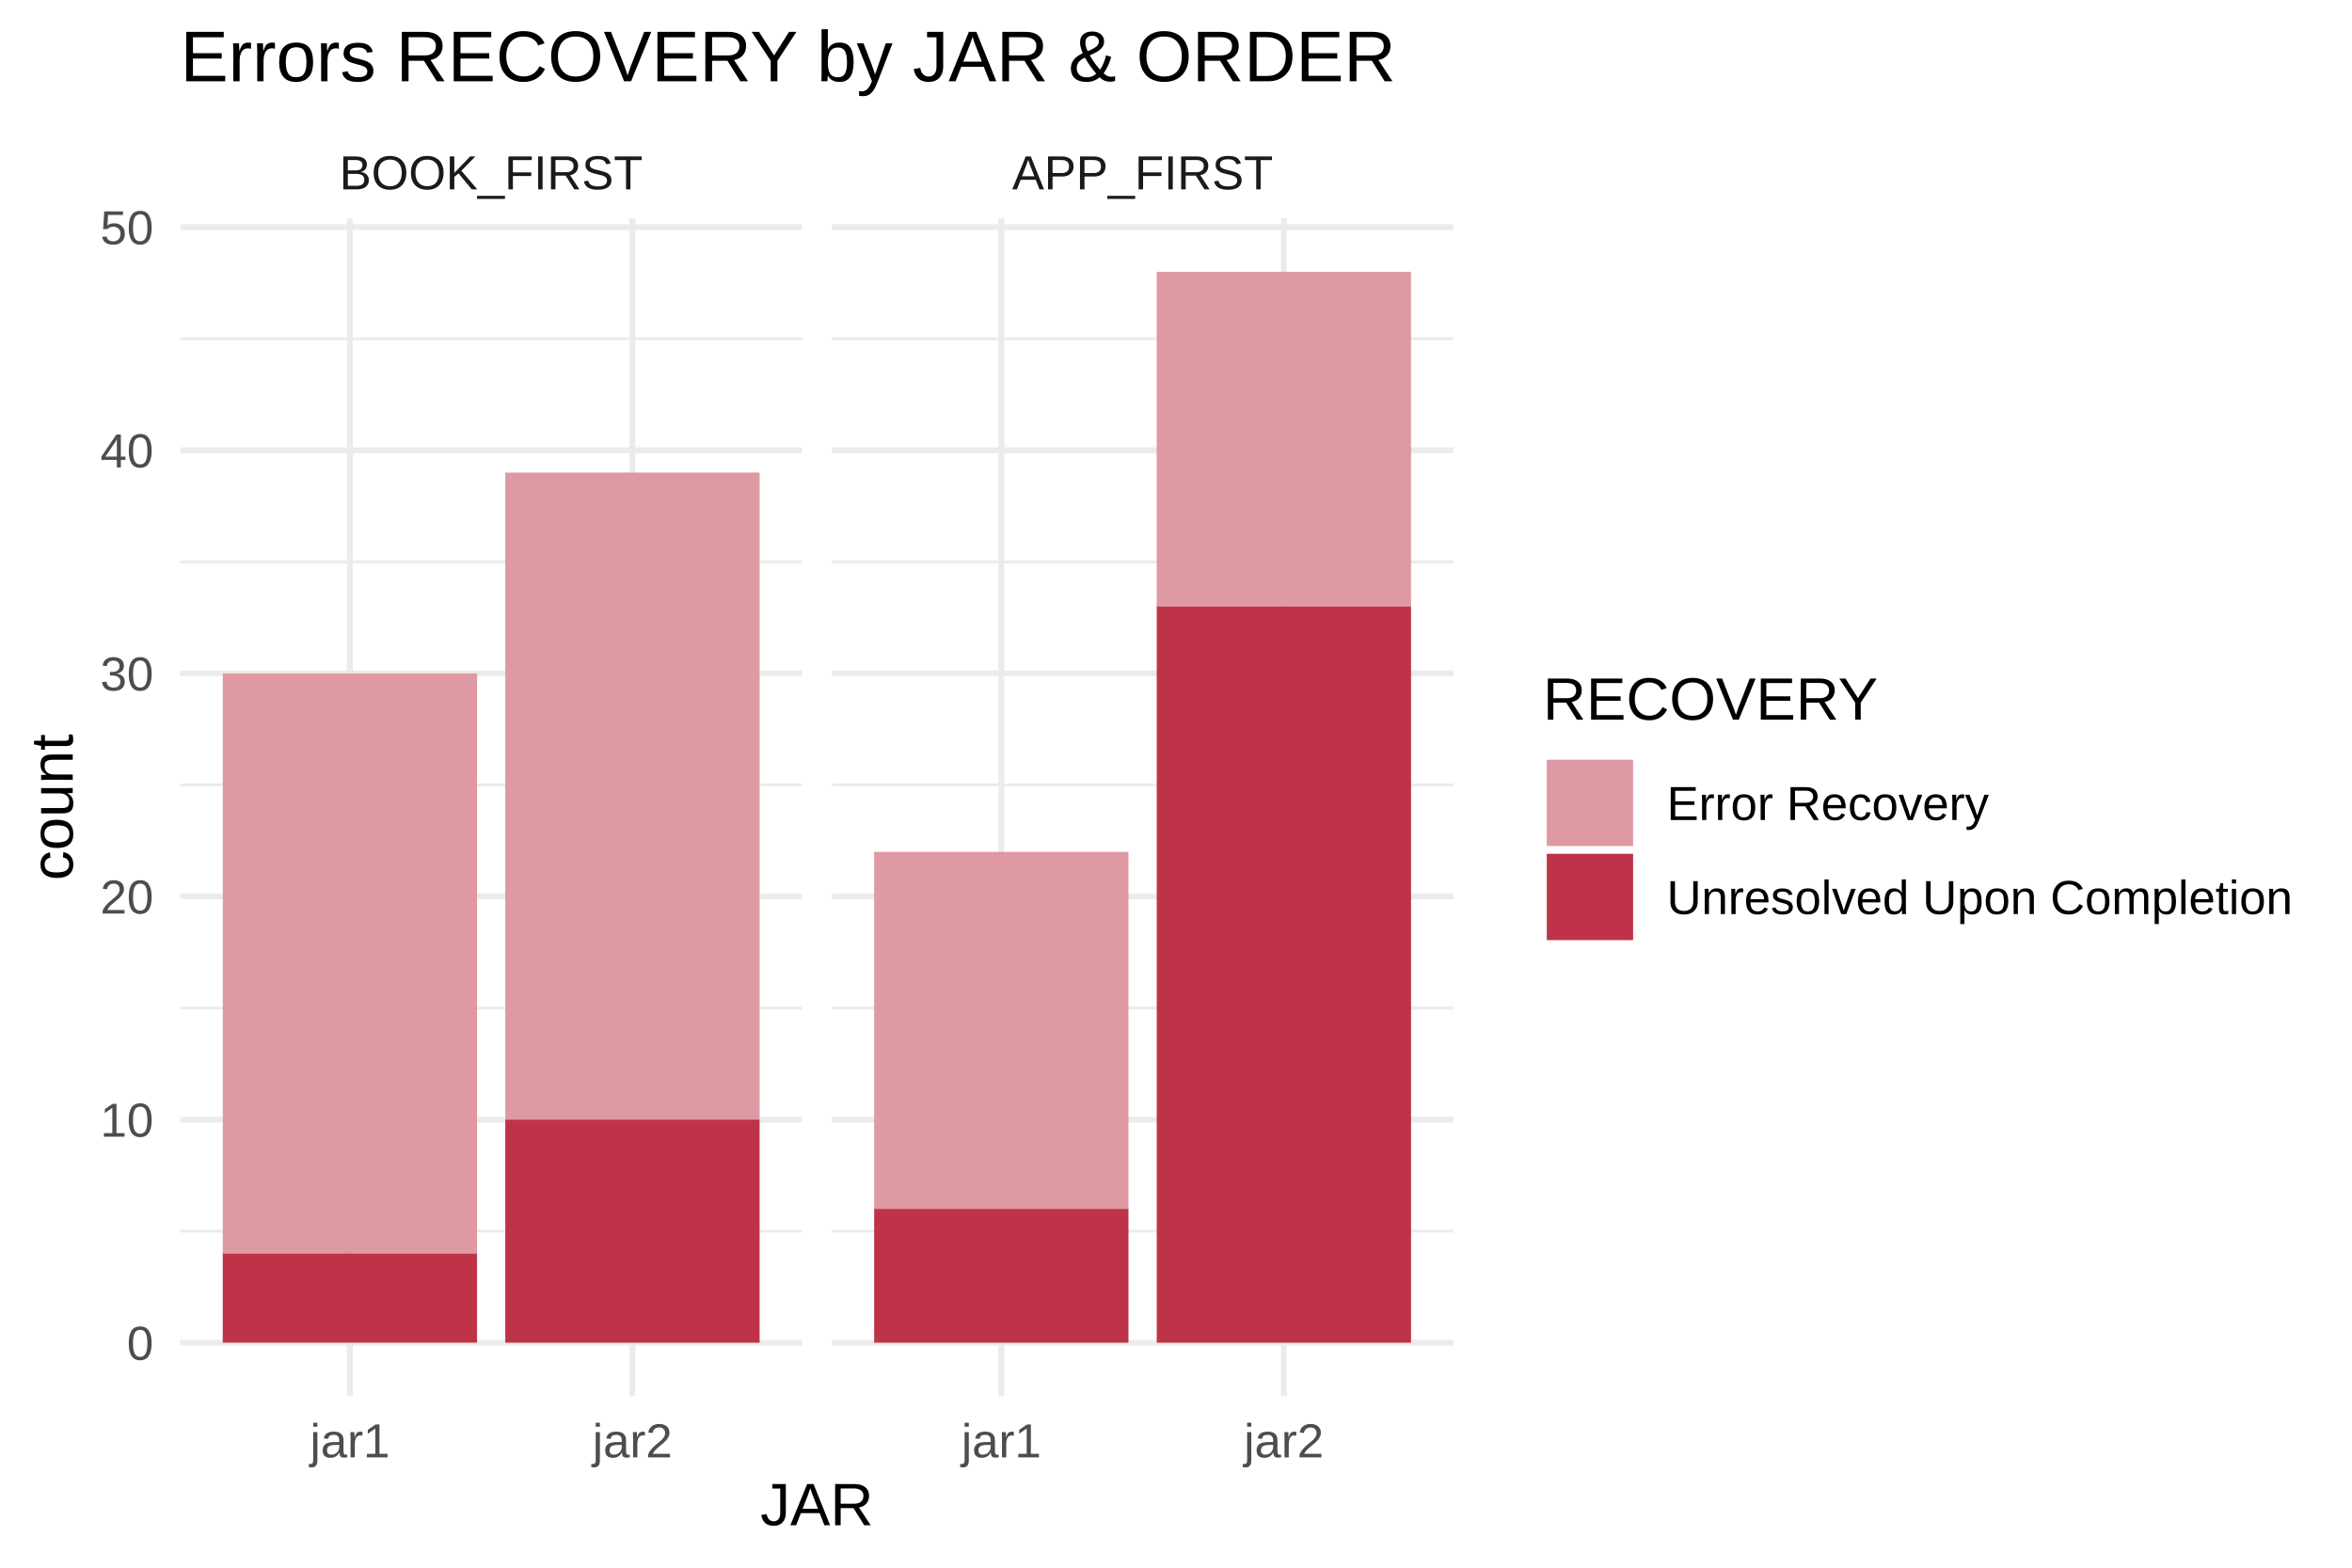
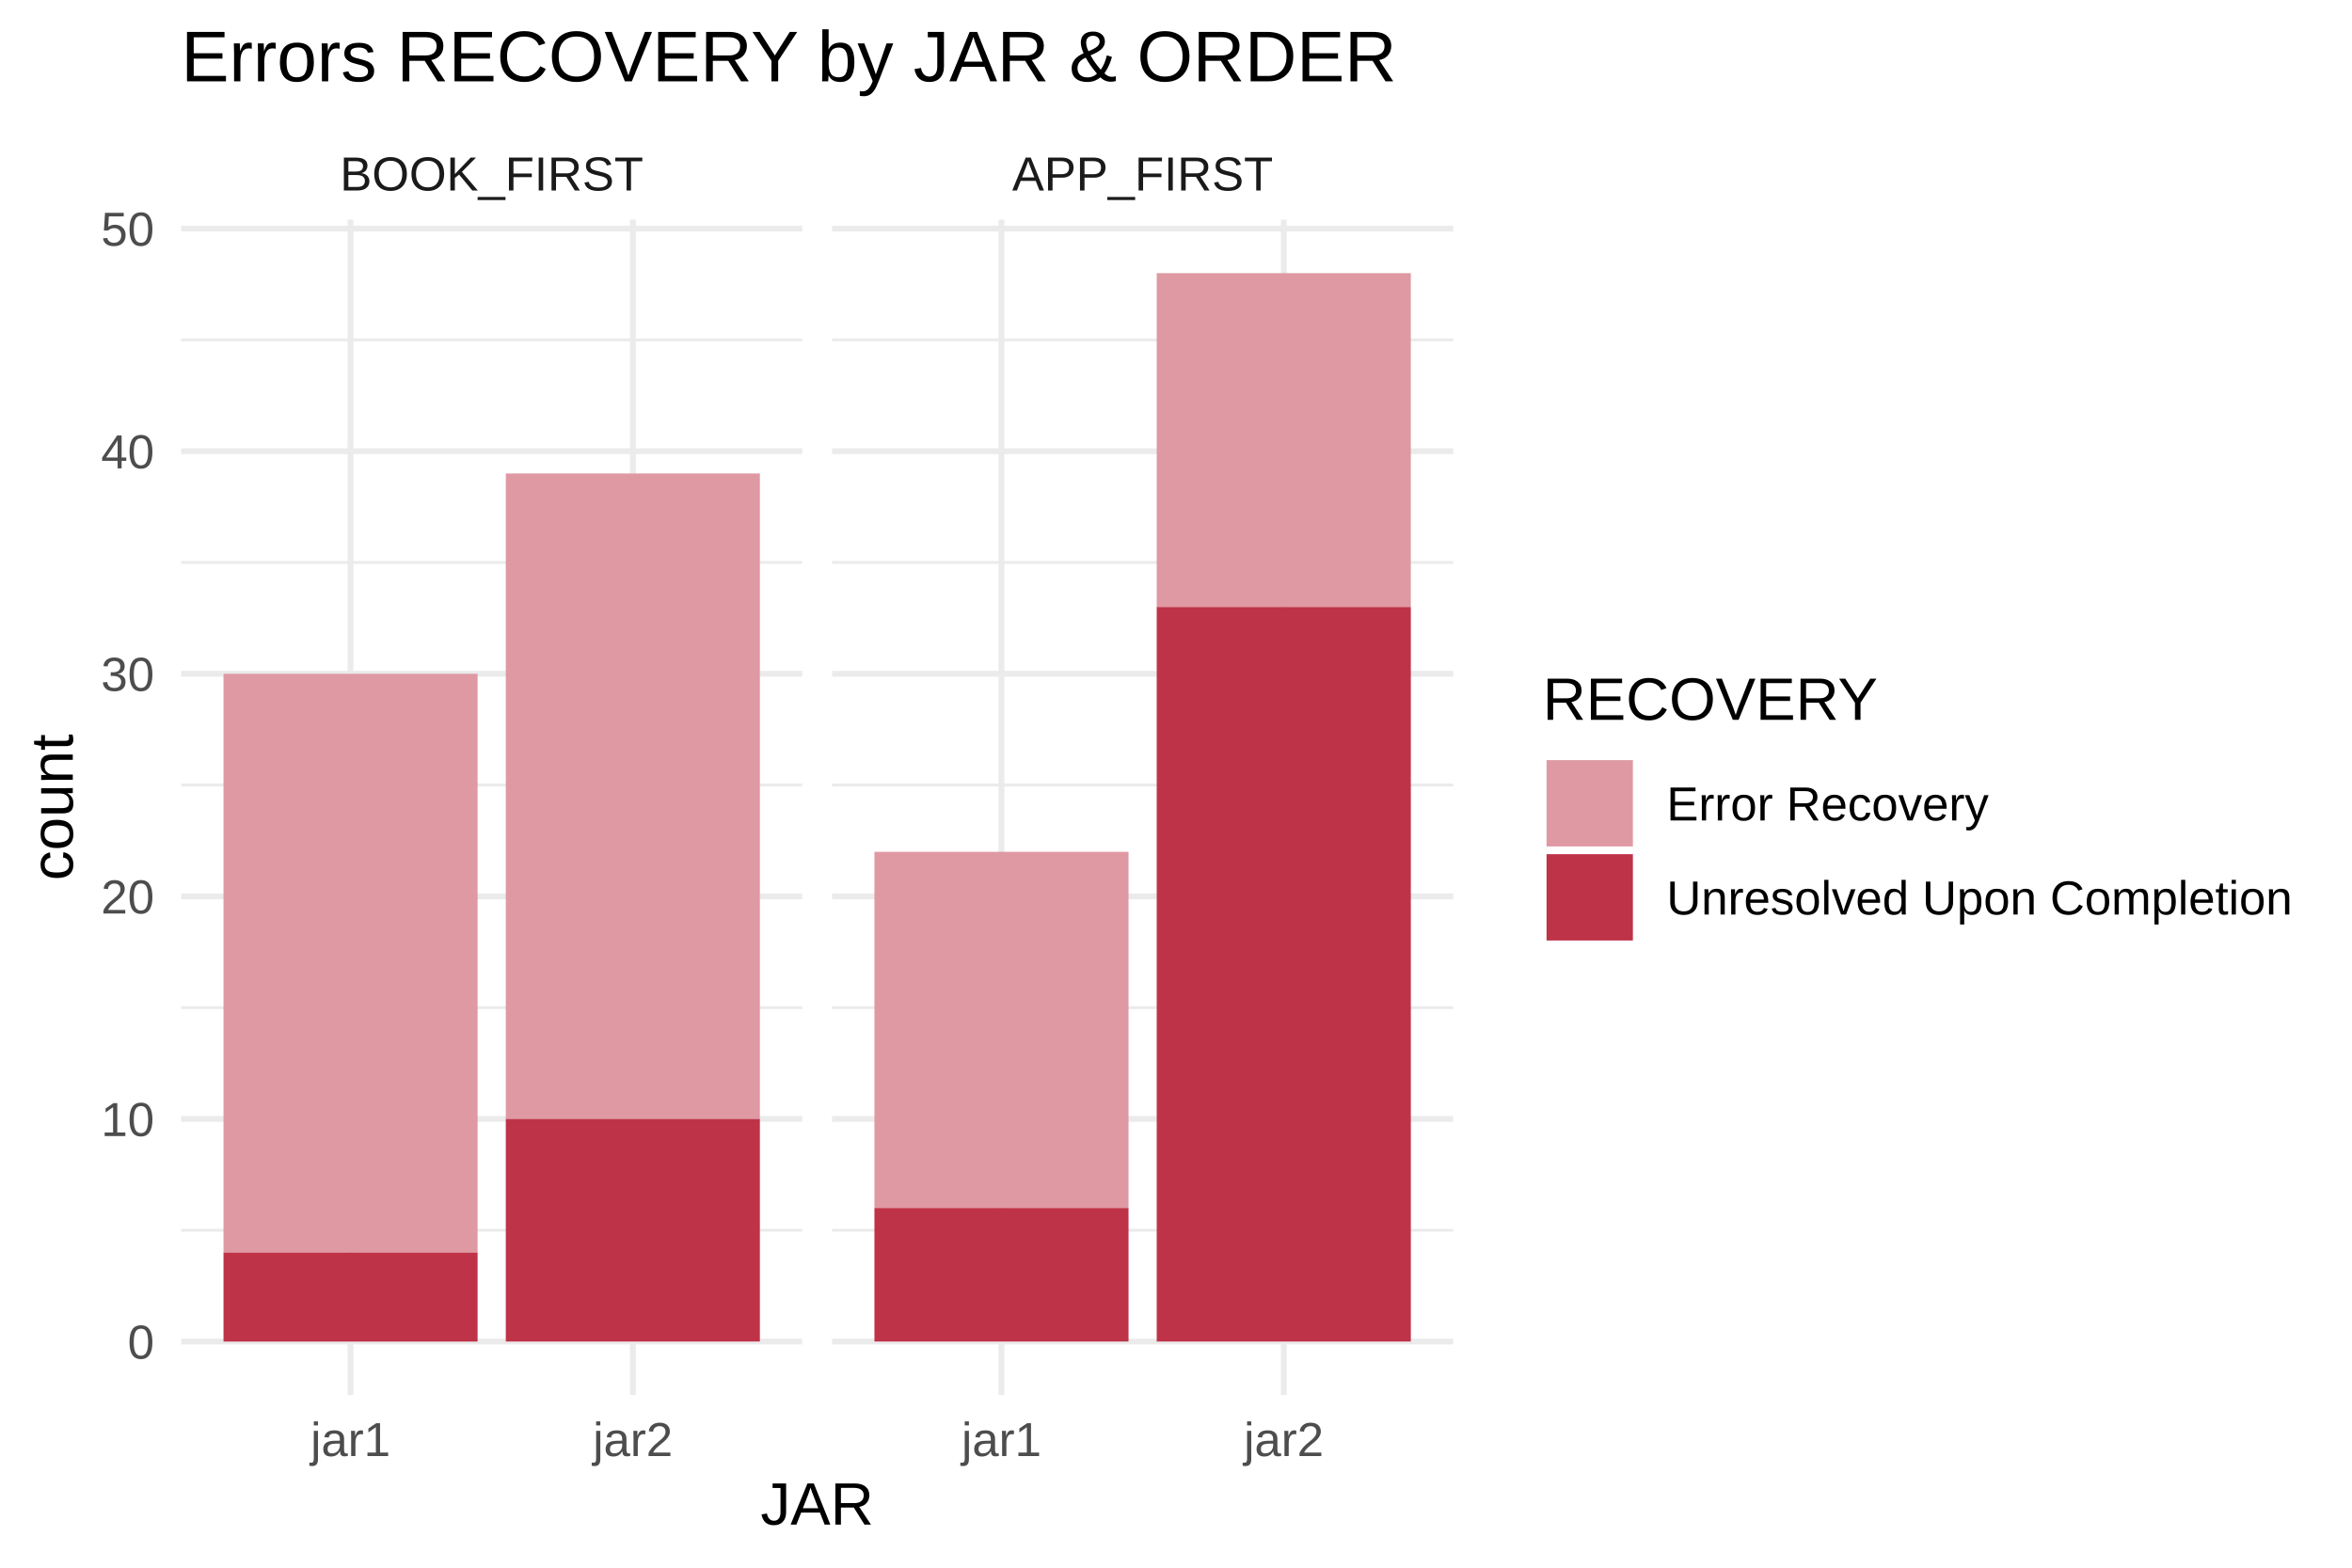
- <svg xmlns="http://www.w3.org/2000/svg" width="432.00pt" height="288.00pt" viewBox="0 0 432.00 288.00">
-   <g class="svglite">
-     <defs>
-       <style type="text/css">
+ <svg xmlns="http://www.w3.org/2000/svg" class="svglite" width="432.00pt" height="288.00pt" viewBox="0 0 432.00 288.00">
+   <defs>
+     <style type="text/css">
    .svglite line, .svglite polyline, .svglite polygon, .svglite path, .svglite rect, .svglite circle {
      fill: none;
      stroke: #000000;
      stroke-linecap: round;
      stroke-linejoin: round;
      stroke-miterlimit: 10.00;
    }
    .svglite text {
      white-space: pre;
    }
-     .svglite g.glyphgroup path {
-       fill: inherit;
-       stroke: none;
-     }
  </style>
-     </defs>
-     <rect width="100%" height="100%" style="stroke: none; fill: none;" />
-     <defs>
-       <clipPath id="cpMC4wMHw0MzIuMDB8MC4wMHwyODguMDA=">
-         <rect x="0.00" y="0.00" width="432.00" height="288.00" />
-       </clipPath>
-     </defs>
-     <g clip-path="url(#cpMC4wMHw0MzIuMDB8MC4wMHwyODguMDA=)">
+   </defs>
+   <rect width="100%" height="100%" style="stroke: none; fill: none;" />
+   <defs>
+     <clipPath id="cpMC4wMHw0MzIuMDB8MC4wMHwyODguMDA=">
+       <rect x="0.00" y="0.00" width="432.00" height="288.00" />
+     </clipPath>
+   </defs>
+   <g clip-path="url(#cpMC4wMHw0MzIuMDB8MC4wMHwyODguMDA=)">
</g>
-     <defs>
-       <clipPath id="cpMzMuMTN8MTQ3LjMwfDQwLjA5fDI1Ni41MA==">
-         <rect x="33.13" y="40.09" width="114.17" height="216.41" />
-       </clipPath>
-     </defs>
-     <g clip-path="url(#cpMzMuMTN8MTQ3LjMwfDQwLjA5fDI1Ni41MA==)">
-       <polyline points="33.13,226.17 147.30,226.17 " style="stroke-width: 0.53; stroke: #EBEBEB; stroke-linecap: butt;" />
-       <polyline points="33.13,185.19 147.30,185.19 " style="stroke-width: 0.53; stroke: #EBEBEB; stroke-linecap: butt;" />
-       <polyline points="33.13,144.20 147.30,144.20 " style="stroke-width: 0.53; stroke: #EBEBEB; stroke-linecap: butt;" />
-       <polyline points="33.13,103.21 147.30,103.21 " style="stroke-width: 0.53; stroke: #EBEBEB; stroke-linecap: butt;" />
-       <polyline points="33.13,62.23 147.30,62.23 " style="stroke-width: 0.53; stroke: #EBEBEB; stroke-linecap: butt;" />
-       <polyline points="33.13,246.67 147.30,246.67 " style="stroke-width: 1.07; stroke: #EBEBEB; stroke-linecap: butt;" />
-       <polyline points="33.13,205.68 147.30,205.68 " style="stroke-width: 1.07; stroke: #EBEBEB; stroke-linecap: butt;" />
-       <polyline points="33.13,164.69 147.30,164.69 " style="stroke-width: 1.07; stroke: #EBEBEB; stroke-linecap: butt;" />
-       <polyline points="33.13,123.71 147.30,123.71 " style="stroke-width: 1.07; stroke: #EBEBEB; stroke-linecap: butt;" />
-       <polyline points="33.13,82.72 147.30,82.72 " style="stroke-width: 1.07; stroke: #EBEBEB; stroke-linecap: butt;" />
-       <polyline points="33.13,41.73 147.30,41.73 " style="stroke-width: 1.07; stroke: #EBEBEB; stroke-linecap: butt;" />
-       <polyline points="64.27,256.50 64.27,40.09 " style="stroke-width: 1.07; stroke: #EBEBEB; stroke-linecap: butt;" />
-       <polyline points="116.16,256.50 116.16,40.09 " style="stroke-width: 1.07; stroke: #EBEBEB; stroke-linecap: butt;" />
-       <rect x="40.91" y="123.71" width="46.71" height="106.56" style="stroke-width: 1.07; stroke: none; stroke-linecap: butt; stroke-linejoin: miter; fill: #DF99A3;" />
-       <rect x="40.91" y="230.27" width="46.71" height="16.39" style="stroke-width: 1.07; stroke: none; stroke-linecap: butt; stroke-linejoin: miter; fill: #BE3348;" />
-       <rect x="92.81" y="86.82" width="46.71" height="118.86" style="stroke-width: 1.07; stroke: none; stroke-linecap: butt; stroke-linejoin: miter; fill: #DF99A3;" />
-       <rect x="92.81" y="205.68" width="46.71" height="40.99" style="stroke-width: 1.07; stroke: none; stroke-linecap: butt; stroke-linejoin: miter; fill: #BE3348;" />
-     </g>
-     <g clip-path="url(#cpMC4wMHw0MzIuMDB8MC4wMHwyODguMDA=)">
+   <defs>
+     <clipPath id="cpMzMuMjd8MTQ3LjM1fDQwLjM2fDI1Ni4yNw==">
+       <rect x="33.27" y="40.36" width="114.08" height="215.90" />
+     </clipPath>
+   </defs>
+   <g clip-path="url(#cpMzMuMjd8MTQ3LjM1fDQwLjM2fDI1Ni4yNw==)">
+     <polyline points="33.27,226.01 147.35,226.01 " style="stroke-width: 0.53; stroke: #EBEBEB; stroke-linecap: butt;" />
+     <polyline points="33.27,185.12 147.35,185.12 " style="stroke-width: 0.53; stroke: #EBEBEB; stroke-linecap: butt;" />
+     <polyline points="33.27,144.22 147.35,144.22 " style="stroke-width: 0.53; stroke: #EBEBEB; stroke-linecap: butt;" />
+     <polyline points="33.27,103.33 147.35,103.33 " style="stroke-width: 0.53; stroke: #EBEBEB; stroke-linecap: butt;" />
+     <polyline points="33.27,62.44 147.35,62.44 " style="stroke-width: 0.53; stroke: #EBEBEB; stroke-linecap: butt;" />
+     <polyline points="33.27,246.45 147.35,246.45 " style="stroke-width: 1.07; stroke: #EBEBEB; stroke-linecap: butt;" />
+     <polyline points="33.27,205.56 147.35,205.56 " style="stroke-width: 1.07; stroke: #EBEBEB; stroke-linecap: butt;" />
+     <polyline points="33.27,164.67 147.35,164.67 " style="stroke-width: 1.07; stroke: #EBEBEB; stroke-linecap: butt;" />
+     <polyline points="33.27,123.78 147.35,123.78 " style="stroke-width: 1.07; stroke: #EBEBEB; stroke-linecap: butt;" />
+     <polyline points="33.27,82.89 147.35,82.89 " style="stroke-width: 1.07; stroke: #EBEBEB; stroke-linecap: butt;" />
+     <polyline points="33.27,42.00 147.35,42.00 " style="stroke-width: 1.07; stroke: #EBEBEB; stroke-linecap: butt;" />
+     <polyline points="64.38,256.27 64.38,40.36 " style="stroke-width: 1.07; stroke: #EBEBEB; stroke-linecap: butt;" />
+     <polyline points="116.24,256.27 116.24,40.36 " style="stroke-width: 1.07; stroke: #EBEBEB; stroke-linecap: butt;" />
+     <rect x="41.05" y="123.78" width="46.67" height="106.32" style="stroke-width: 1.07; stroke: none; stroke-linecap: butt; stroke-linejoin: miter; fill: #DF99A3;" />
+     <rect x="41.05" y="230.10" width="46.67" height="16.36" style="stroke-width: 1.07; stroke: none; stroke-linecap: butt; stroke-linejoin: miter; fill: #BE3348;" />
+     <rect x="92.90" y="86.98" width="46.67" height="118.58" style="stroke-width: 1.07; stroke: none; stroke-linecap: butt; stroke-linejoin: miter; fill: #DF99A3;" />
+     <rect x="92.90" y="205.56" width="46.67" height="40.89" style="stroke-width: 1.07; stroke: none; stroke-linecap: butt; stroke-linejoin: miter; fill: #BE3348;" />
+   </g>
+   <g clip-path="url(#cpMC4wMHw0MzIuMDB8MC4wMHwyODguMDA=)">
</g>
-     <defs>
-       <clipPath id="cpMTUyLjc4fDI2Ni45NXw0MC4wOXwyNTYuNTA=">
-         <rect x="152.78" y="40.09" width="114.17" height="216.41" />
-       </clipPath>
-     </defs>
-     <g clip-path="url(#cpMTUyLjc4fDI2Ni45NXw0MC4wOXwyNTYuNTA=)">
-       <polyline points="152.78,226.17 266.95,226.17 " style="stroke-width: 0.53; stroke: #EBEBEB; stroke-linecap: butt;" />
-       <polyline points="152.78,185.19 266.95,185.19 " style="stroke-width: 0.53; stroke: #EBEBEB; stroke-linecap: butt;" />
-       <polyline points="152.78,144.20 266.95,144.20 " style="stroke-width: 0.53; stroke: #EBEBEB; stroke-linecap: butt;" />
-       <polyline points="152.78,103.21 266.95,103.21 " style="stroke-width: 0.53; stroke: #EBEBEB; stroke-linecap: butt;" />
-       <polyline points="152.78,62.23 266.95,62.23 " style="stroke-width: 0.53; stroke: #EBEBEB; stroke-linecap: butt;" />
-       <polyline points="152.78,246.67 266.95,246.67 " style="stroke-width: 1.07; stroke: #EBEBEB; stroke-linecap: butt;" />
-       <polyline points="152.78,205.68 266.95,205.68 " style="stroke-width: 1.07; stroke: #EBEBEB; stroke-linecap: butt;" />
-       <polyline points="152.78,164.69 266.95,164.69 " style="stroke-width: 1.07; stroke: #EBEBEB; stroke-linecap: butt;" />
-       <polyline points="152.78,123.71 266.95,123.71 " style="stroke-width: 1.07; stroke: #EBEBEB; stroke-linecap: butt;" />
-       <polyline points="152.78,82.72 266.95,82.72 " style="stroke-width: 1.07; stroke: #EBEBEB; stroke-linecap: butt;" />
-       <polyline points="152.78,41.73 266.95,41.73 " style="stroke-width: 1.07; stroke: #EBEBEB; stroke-linecap: butt;" />
-       <polyline points="183.92,256.50 183.92,40.09 " style="stroke-width: 1.07; stroke: #EBEBEB; stroke-linecap: butt;" />
-       <polyline points="235.81,256.50 235.81,40.09 " style="stroke-width: 1.07; stroke: #EBEBEB; stroke-linecap: butt;" />
-       <rect x="160.56" y="156.50" width="46.71" height="65.58" style="stroke-width: 1.07; stroke: none; stroke-linecap: butt; stroke-linejoin: miter; fill: #DF99A3;" />
-       <rect x="160.56" y="222.08" width="46.71" height="24.59" style="stroke-width: 1.07; stroke: none; stroke-linecap: butt; stroke-linejoin: miter; fill: #BE3348;" />
-       <rect x="212.46" y="49.93" width="46.71" height="61.48" style="stroke-width: 1.07; stroke: none; stroke-linecap: butt; stroke-linejoin: miter; fill: #DF99A3;" />
-       <rect x="212.46" y="111.41" width="46.71" height="135.26" style="stroke-width: 1.07; stroke: none; stroke-linecap: butt; stroke-linejoin: miter; fill: #BE3348;" />
-     </g>
-     <g clip-path="url(#cpMC4wMHw0MzIuMDB8MC4wMHwyODguMDA=)">
+   <defs>
+     <clipPath id="cpMTUyLjgzfDI2Ni45MXw0MC4zNnwyNTYuMjc=">
+       <rect x="152.83" y="40.36" width="114.08" height="215.90" />
+     </clipPath>
+   </defs>
+   <g clip-path="url(#cpMTUyLjgzfDI2Ni45MXw0MC4zNnwyNTYuMjc=)">
+     <polyline points="152.83,226.01 266.91,226.01 " style="stroke-width: 0.53; stroke: #EBEBEB; stroke-linecap: butt;" />
+     <polyline points="152.83,185.12 266.91,185.12 " style="stroke-width: 0.53; stroke: #EBEBEB; stroke-linecap: butt;" />
+     <polyline points="152.83,144.22 266.91,144.22 " style="stroke-width: 0.53; stroke: #EBEBEB; stroke-linecap: butt;" />
+     <polyline points="152.83,103.33 266.91,103.33 " style="stroke-width: 0.53; stroke: #EBEBEB; stroke-linecap: butt;" />
+     <polyline points="152.83,62.44 266.91,62.44 " style="stroke-width: 0.53; stroke: #EBEBEB; stroke-linecap: butt;" />
+     <polyline points="152.83,246.45 266.91,246.45 " style="stroke-width: 1.07; stroke: #EBEBEB; stroke-linecap: butt;" />
+     <polyline points="152.83,205.56 266.91,205.56 " style="stroke-width: 1.07; stroke: #EBEBEB; stroke-linecap: butt;" />
+     <polyline points="152.83,164.67 266.91,164.67 " style="stroke-width: 1.07; stroke: #EBEBEB; stroke-linecap: butt;" />
+     <polyline points="152.83,123.78 266.91,123.78 " style="stroke-width: 1.07; stroke: #EBEBEB; stroke-linecap: butt;" />
+     <polyline points="152.83,82.89 266.91,82.89 " style="stroke-width: 1.07; stroke: #EBEBEB; stroke-linecap: butt;" />
+     <polyline points="152.83,42.00 266.91,42.00 " style="stroke-width: 1.07; stroke: #EBEBEB; stroke-linecap: butt;" />
+     <polyline points="183.94,256.27 183.94,40.36 " style="stroke-width: 1.07; stroke: #EBEBEB; stroke-linecap: butt;" />
+     <polyline points="235.80,256.27 235.80,40.36 " style="stroke-width: 1.07; stroke: #EBEBEB; stroke-linecap: butt;" />
+     <rect x="160.61" y="156.49" width="46.67" height="65.43" style="stroke-width: 1.07; stroke: none; stroke-linecap: butt; stroke-linejoin: miter; fill: #DF99A3;" />
+     <rect x="160.61" y="221.92" width="46.67" height="24.53" style="stroke-width: 1.07; stroke: none; stroke-linecap: butt; stroke-linejoin: miter; fill: #BE3348;" />
+     <rect x="212.46" y="50.18" width="46.67" height="61.34" style="stroke-width: 1.07; stroke: none; stroke-linecap: butt; stroke-linejoin: miter; fill: #DF99A3;" />
+     <rect x="212.46" y="111.51" width="46.67" height="134.94" style="stroke-width: 1.07; stroke: none; stroke-linecap: butt; stroke-linejoin: miter; fill: #BE3348;" />
+   </g>
+   <g clip-path="url(#cpMC4wMHw0MzIuMDB8MC4wMHwyODguMDA=)">
</g>
-     <defs>
-       <clipPath id="cpMzMuMTN8MTQ3LjMwfDIzLjE4fDQwLjA5">
-         <rect x="33.13" y="23.18" width="114.17" height="16.92" />
-       </clipPath>
-     </defs>
-     <g clip-path="url(#cpMzMuMTN8MTQ3LjMwfDIzLjE4fDQwLjA5)">
-       <text x="90.21" y="34.79" text-anchor="middle" style="font-size: 8.80px;fill: #1A1A1A; font-family: &quot;Arial&quot;;" textLength="55.75px" lengthAdjust="spacingAndGlyphs">BOOK_FIRST</text>
-     </g>
-     <g clip-path="url(#cpMC4wMHw0MzIuMDB8MC4wMHwyODguMDA=)">
+   <defs>
+     <clipPath id="cpMzMuMjd8MTQ3LjM1fDIzLjM0fDQwLjM2">
+       <rect x="33.27" y="23.34" width="114.08" height="17.03" />
+     </clipPath>
+   </defs>
+   <g clip-path="url(#cpMzMuMjd8MTQ3LjM1fDIzLjM0fDQwLjM2)">
+     <text x="90.31" y="35.00" text-anchor="middle" style="font-size: 8.80px;fill: #1A1A1A; font-family: &quot;Arial&quot;;" textLength="55.71px" lengthAdjust="spacingAndGlyphs">BOOK_FIRST</text>
+   </g>
+   <g clip-path="url(#cpMC4wMHw0MzIuMDB8MC4wMHwyODguMDA=)">
</g>
-     <defs>
-       <clipPath id="cpMTUyLjc4fDI2Ni45NXwyMy4xOHw0MC4wOQ==">
-         <rect x="152.78" y="23.18" width="114.17" height="16.92" />
-       </clipPath>
-     </defs>
-     <g clip-path="url(#cpMTUyLjc4fDI2Ni45NXwyMy4xOHw0MC4wOQ==)">
-       <text x="209.87" y="34.79" text-anchor="middle" style="font-size: 8.80px;fill: #1A1A1A; font-family: &quot;Arial&quot;;" textLength="47.94px" lengthAdjust="spacingAndGlyphs">APP_FIRST</text>
-     </g>
-     <g clip-path="url(#cpMC4wMHw0MzIuMDB8MC4wMHwyODguMDA=)">
-       <text x="64.27" y="267.74" text-anchor="middle" style="font-size: 8.80px;fill: #4D4D4D; font-family: &quot;Arial&quot;;" textLength="14.66px" lengthAdjust="spacingAndGlyphs">jar1</text>
-       <text x="116.16" y="267.74" text-anchor="middle" style="font-size: 8.80px;fill: #4D4D4D; font-family: &quot;Arial&quot;;" textLength="14.66px" lengthAdjust="spacingAndGlyphs">jar2</text>
-       <text x="183.92" y="267.74" text-anchor="middle" style="font-size: 8.80px;fill: #4D4D4D; font-family: &quot;Arial&quot;;" textLength="14.66px" lengthAdjust="spacingAndGlyphs">jar1</text>
-       <text x="235.81" y="267.74" text-anchor="middle" style="font-size: 8.80px;fill: #4D4D4D; font-family: &quot;Arial&quot;;" textLength="14.66px" lengthAdjust="spacingAndGlyphs">jar2</text>
-       <text x="28.20" y="249.82" text-anchor="end" style="font-size: 8.80px;fill: #4D4D4D; font-family: &quot;Arial&quot;;" textLength="4.89px" lengthAdjust="spacingAndGlyphs">0</text>
-       <text x="28.20" y="208.83" text-anchor="end" style="font-size: 8.80px;fill: #4D4D4D; font-family: &quot;Arial&quot;;" textLength="9.78px" lengthAdjust="spacingAndGlyphs">10</text>
-       <text x="28.20" y="167.84" text-anchor="end" style="font-size: 8.80px;fill: #4D4D4D; font-family: &quot;Arial&quot;;" textLength="9.78px" lengthAdjust="spacingAndGlyphs">20</text>
-       <text x="28.20" y="126.86" text-anchor="end" style="font-size: 8.80px;fill: #4D4D4D; font-family: &quot;Arial&quot;;" textLength="9.78px" lengthAdjust="spacingAndGlyphs">30</text>
-       <text x="28.20" y="85.87" text-anchor="end" style="font-size: 8.80px;fill: #4D4D4D; font-family: &quot;Arial&quot;;" textLength="9.78px" lengthAdjust="spacingAndGlyphs">40</text>
-       <text x="28.20" y="44.88" text-anchor="end" style="font-size: 8.80px;fill: #4D4D4D; font-family: &quot;Arial&quot;;" textLength="9.78px" lengthAdjust="spacingAndGlyphs">50</text>
-       <text x="150.04" y="280.20" text-anchor="middle" style="font-size: 11.00px; font-family: &quot;Arial&quot;;" textLength="20.78px" lengthAdjust="spacingAndGlyphs">JAR</text>
-       <text transform="translate(13.36,148.30) rotate(-90)" text-anchor="middle" style="font-size: 11.00px; font-family: &quot;Arial&quot;;" textLength="26.94px" lengthAdjust="spacingAndGlyphs">count</text>
-       <text x="283.39" y="132.22" style="font-size: 11.00px; font-family: &quot;Arial&quot;;" textLength="61.55px" lengthAdjust="spacingAndGlyphs">RECOVERY</text>
-       <rect x="284.10" y="139.57" width="15.86" height="15.86" style="stroke-width: 1.07; stroke: none; stroke-linecap: butt; stroke-linejoin: miter; fill: #DF99A3;" />
-       <rect x="284.10" y="156.85" width="15.86" height="15.86" style="stroke-width: 1.07; stroke: none; stroke-linecap: butt; stroke-linejoin: miter; fill: #BE3348;" />
-       <text x="306.15" y="150.65" style="font-size: 8.80px; font-family: &quot;Arial&quot;;" textLength="59.14px" lengthAdjust="spacingAndGlyphs">Error Recovery</text>
-       <text x="306.15" y="167.93" style="font-size: 8.80px; font-family: &quot;Arial&quot;;" textLength="114.89px" lengthAdjust="spacingAndGlyphs">Unresolved Upon Completion</text>
-       <text x="33.13" y="14.93" style="font-size: 13.20px; font-family: &quot;Arial&quot;;" textLength="223.02px" lengthAdjust="spacingAndGlyphs">Errors RECOVERY by JAR &amp; ORDER</text>
-     </g>
+   <defs>
+     <clipPath id="cpMTUyLjgzfDI2Ni45MXwyMy4zNHw0MC4zNg==">
+       <rect x="152.83" y="23.34" width="114.08" height="17.03" />
+     </clipPath>
+   </defs>
+   <g clip-path="url(#cpMTUyLjgzfDI2Ni45MXwyMy4zNHw0MC4zNg==)">
+     <text x="209.87" y="35.00" text-anchor="middle" style="font-size: 8.80px;fill: #1A1A1A; font-family: &quot;Arial&quot;;" textLength="47.90px" lengthAdjust="spacingAndGlyphs">APP_FIRST</text>
+   </g>
+   <g clip-path="url(#cpMC4wMHw0MzIuMDB8MC4wMHwyODguMDA=)">
+     <text x="64.38" y="267.50" text-anchor="middle" style="font-size: 8.80px;fill: #4D4D4D; font-family: &quot;Arial&quot;;" textLength="14.67px" lengthAdjust="spacingAndGlyphs">jar1</text>
+     <text x="116.24" y="267.50" text-anchor="middle" style="font-size: 8.80px;fill: #4D4D4D; font-family: &quot;Arial&quot;;" textLength="14.67px" lengthAdjust="spacingAndGlyphs">jar2</text>
+     <text x="183.94" y="267.50" text-anchor="middle" style="font-size: 8.80px;fill: #4D4D4D; font-family: &quot;Arial&quot;;" textLength="14.67px" lengthAdjust="spacingAndGlyphs">jar1</text>
+     <text x="235.80" y="267.50" text-anchor="middle" style="font-size: 8.80px;fill: #4D4D4D; font-family: &quot;Arial&quot;;" textLength="14.67px" lengthAdjust="spacingAndGlyphs">jar2</text>
+     <text x="28.34" y="249.61" text-anchor="end" style="font-size: 8.80px;fill: #4D4D4D; font-family: &quot;Arial&quot;;" textLength="4.90px" lengthAdjust="spacingAndGlyphs">0</text>
+     <text x="28.34" y="208.71" text-anchor="end" style="font-size: 8.80px;fill: #4D4D4D; font-family: &quot;Arial&quot;;" textLength="9.79px" lengthAdjust="spacingAndGlyphs">10</text>
+     <text x="28.34" y="167.82" text-anchor="end" style="font-size: 8.80px;fill: #4D4D4D; font-family: &quot;Arial&quot;;" textLength="9.79px" lengthAdjust="spacingAndGlyphs">20</text>
+     <text x="28.34" y="126.93" text-anchor="end" style="font-size: 8.80px;fill: #4D4D4D; font-family: &quot;Arial&quot;;" textLength="9.79px" lengthAdjust="spacingAndGlyphs">30</text>
+     <text x="28.34" y="86.04" text-anchor="end" style="font-size: 8.80px;fill: #4D4D4D; font-family: &quot;Arial&quot;;" textLength="9.79px" lengthAdjust="spacingAndGlyphs">40</text>
+     <text x="28.34" y="45.15" text-anchor="end" style="font-size: 8.80px;fill: #4D4D4D; font-family: &quot;Arial&quot;;" textLength="9.79px" lengthAdjust="spacingAndGlyphs">50</text>
+     <text x="150.09" y="280.09" text-anchor="middle" style="font-size: 11.00px; font-family: &quot;Arial&quot;;" textLength="20.78px" lengthAdjust="spacingAndGlyphs">JAR</text>
+     <text transform="translate(13.37,148.31) rotate(-90)" text-anchor="middle" style="font-size: 11.00px; font-family: &quot;Arial&quot;;" textLength="26.91px" lengthAdjust="spacingAndGlyphs">count</text>
+     <text x="283.35" y="132.24" style="font-size: 11.00px; font-family: &quot;Arial&quot;;" textLength="61.73px" lengthAdjust="spacingAndGlyphs">RECOVERY</text>
+     <rect x="284.06" y="139.64" width="15.86" height="15.86" style="stroke-width: 1.07; stroke: none; stroke-linecap: butt; stroke-linejoin: miter; fill: #DF99A3;" />
+     <rect x="284.06" y="156.92" width="15.86" height="15.86" style="stroke-width: 1.07; stroke: none; stroke-linecap: butt; stroke-linejoin: miter; fill: #BE3348;" />
+     <text x="306.11" y="150.73" style="font-size: 8.80px; font-family: &quot;Arial&quot;;" textLength="59.16px" lengthAdjust="spacingAndGlyphs">Error Recovery</text>
+     <text x="306.11" y="168.01" style="font-size: 8.80px; font-family: &quot;Arial&quot;;" textLength="114.93px" lengthAdjust="spacingAndGlyphs">Unresolved Upon Completion</text>
+     <text x="33.27" y="14.94" style="font-size: 13.20px; font-family: &quot;Arial&quot;;" textLength="223.55px" lengthAdjust="spacingAndGlyphs">Errors RECOVERY by JAR &amp; ORDER</text>
  </g>
</svg>
